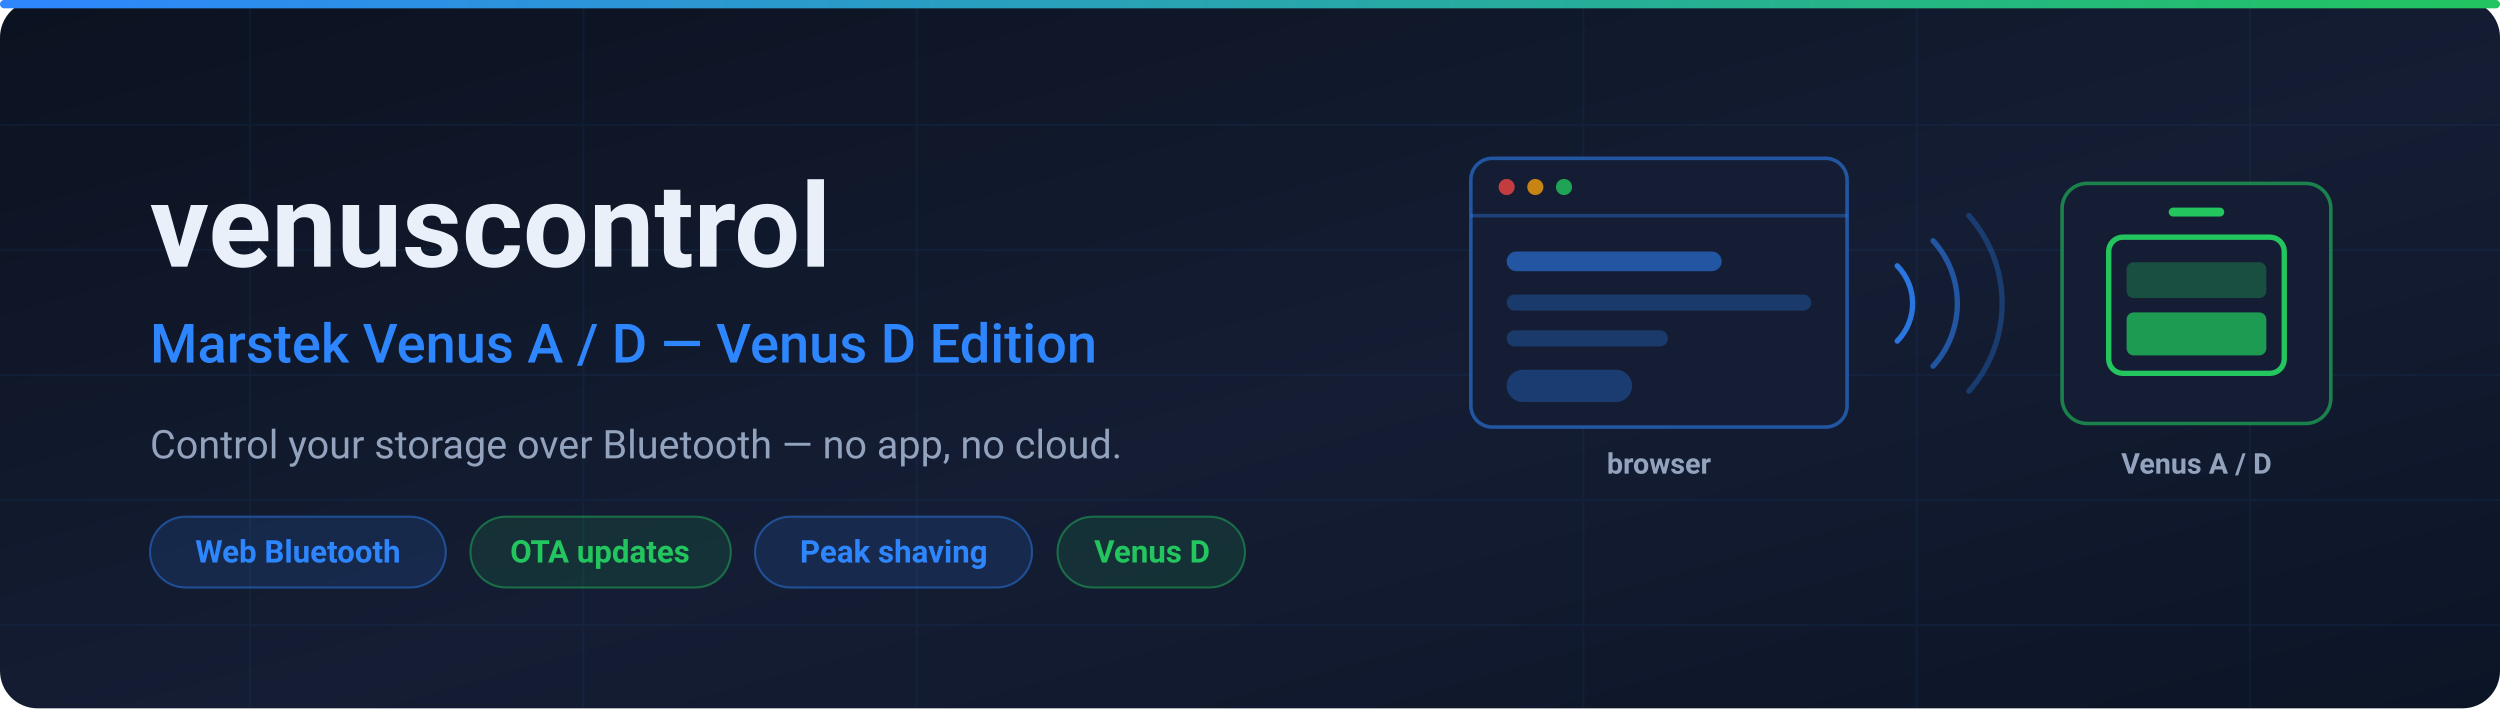
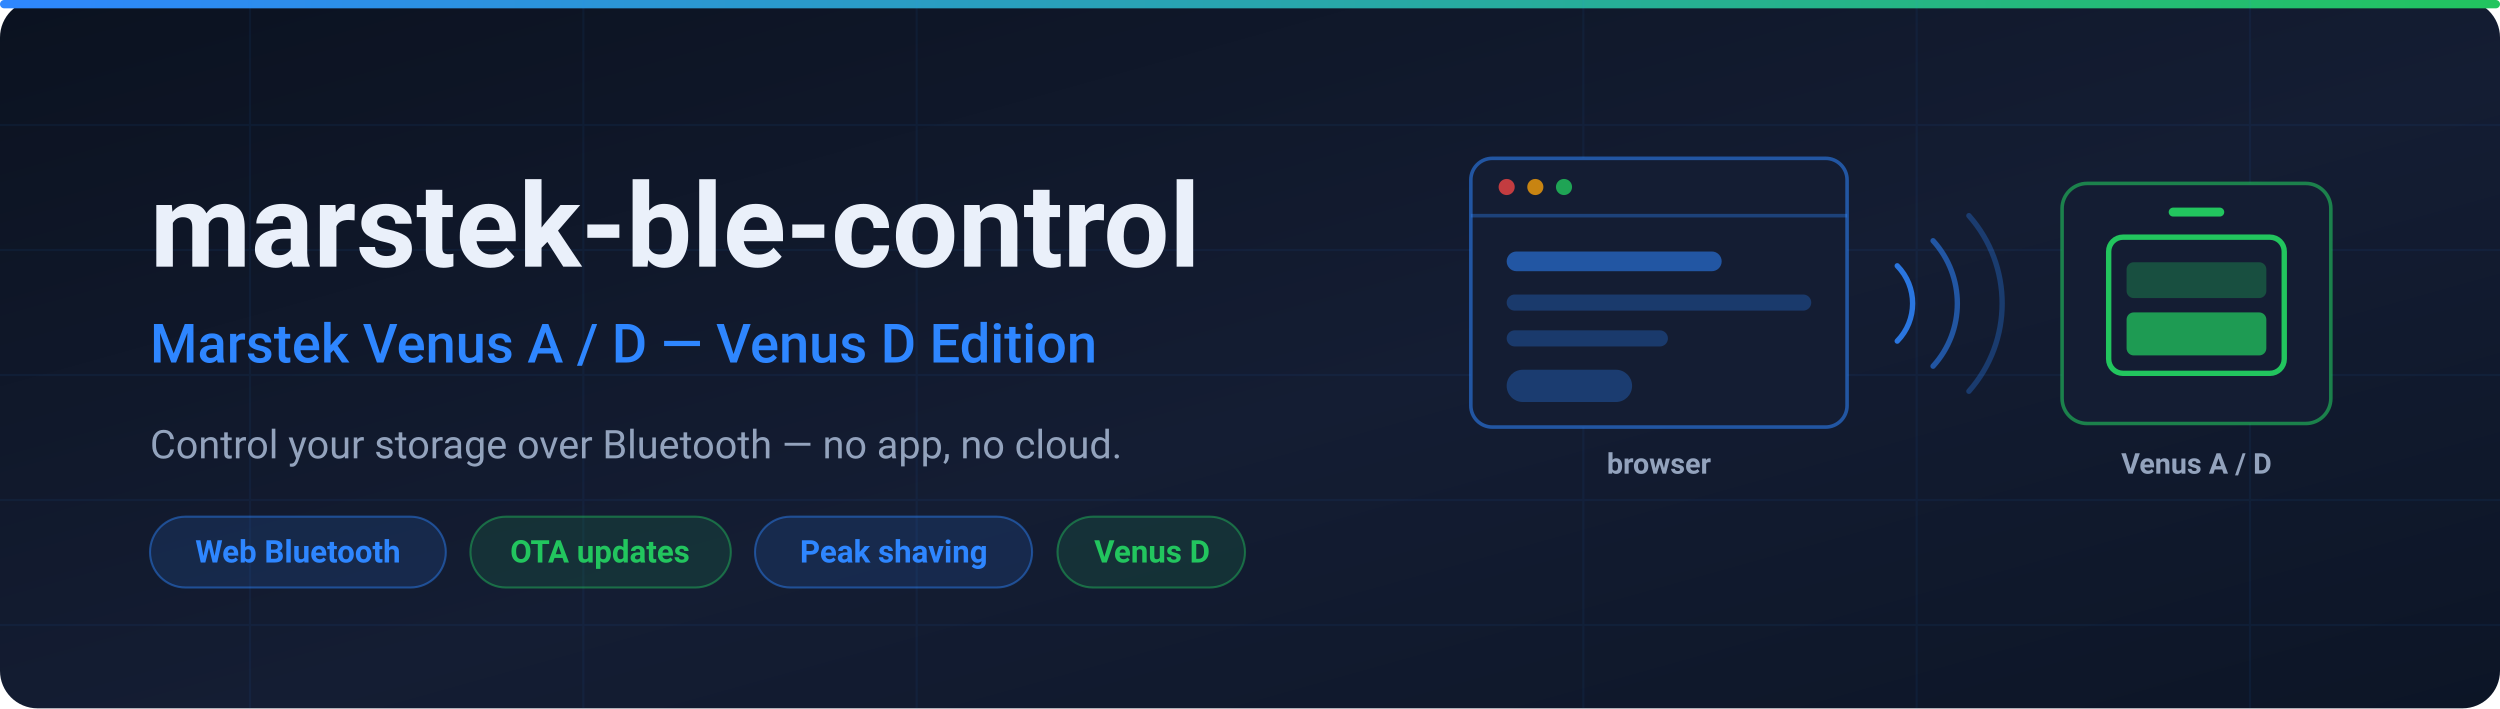
- <svg xmlns="http://www.w3.org/2000/svg" viewBox="0 0 1200 340" width="1200" height="340" role="img" aria-label="venuscontrol - cloud-free Web Bluetooth control panel for Marstek Venus battery storage">
+ <svg xmlns="http://www.w3.org/2000/svg" viewBox="0 0 1200 340" width="1200" height="340" role="img" aria-label="marstek-ble-control - cloud-free Web Bluetooth control panel for Marstek Venus battery storage">
  <defs>
    <linearGradient id="bg" x1="0" y1="0" x2="1" y2="1">
      <stop offset="0%" stop-color="#0B1220" />
      <stop offset="55%" stop-color="#141D33" />
      <stop offset="100%" stop-color="#0C1526" />
    </linearGradient>
    <linearGradient id="accent" x1="0" y1="0" x2="1" y2="0">
      <stop offset="0%" stop-color="#2E86FF" />
      <stop offset="100%" stop-color="#22C55E" />
    </linearGradient>
    <linearGradient id="wire" x1="0" y1="0" x2="1" y2="0">
      <stop offset="0%" stop-color="#2E86FF" stop-opacity="0.15" />
      <stop offset="50%" stop-color="#2E86FF" stop-opacity="0.9" />
      <stop offset="100%" stop-color="#22C55E" stop-opacity="0.15" />
    </linearGradient>
  </defs>
  <rect width="1200" height="340" rx="18" fill="url(#bg)" />
  <rect x="0" y="0" width="1200" height="4" rx="2" fill="url(#accent)" />
  <g stroke="#2E86FF" stroke-opacity="0.06" stroke-width="1">
    <path d="M0 60H1200M0 120H1200M0 180H1200M0 240H1200M0 300H1200M120 0V340M280 0V340M440 0V340M760 0V340M920 0V340M1080 0V340" />
  </g>
-   <text x="72" y="128" font-family="-apple-system,BlinkMacSystemFont,'Segoe UI',Roboto,Helvetica,Arial,sans-serif" font-size="56" font-weight="700" fill="#EAF0FA">venuscontrol</text>
+   <text x="72" y="128" font-family="-apple-system,BlinkMacSystemFont,'Segoe UI',Roboto,Helvetica,Arial,sans-serif" font-size="56" font-weight="700" fill="#EAF0FA">marstek-ble-control</text>
  <text x="72" y="174" font-family="-apple-system,BlinkMacSystemFont,'Segoe UI',Roboto,Helvetica,Arial,sans-serif" font-size="26" font-weight="500" fill="#2E86FF">Marstek Venus A / D — Venus D Edition</text>
  <text x="72" y="220" font-family="-apple-system,BlinkMacSystemFont,'Segoe UI',Roboto,Helvetica,Arial,sans-serif" font-size="19" fill="#93A3BD">Control your storage over Bluetooth — no app, no cloud.</text>
  <rect x="72" y="248" width="142" height="34" rx="17" fill="#2E86FF" fill-opacity="0.13" stroke="#2E86FF" stroke-opacity="0.45" />
  <text x="143" y="270" font-family="-apple-system,BlinkMacSystemFont,'Segoe UI',Roboto,Helvetica,Arial,sans-serif" font-size="15" font-weight="600" fill="#2E86FF" text-anchor="middle">Web Bluetooth</text>
  <rect x="225.8" y="248" width="125" height="34" rx="17" fill="#22C55E" fill-opacity="0.13" stroke="#22C55E" stroke-opacity="0.45" />
  <text x="288" y="270" font-family="-apple-system,BlinkMacSystemFont,'Segoe UI',Roboto,Helvetica,Arial,sans-serif" font-size="15" font-weight="600" fill="#22C55E" text-anchor="middle">OTA updates</text>
  <rect x="362.4" y="248" width="133" height="34" rx="17" fill="#2E86FF" fill-opacity="0.13" stroke="#2E86FF" stroke-opacity="0.45" />
  <text x="429" y="270" font-family="-apple-system,BlinkMacSystemFont,'Segoe UI',Roboto,Helvetica,Arial,sans-serif" font-size="15" font-weight="600" fill="#2E86FF" text-anchor="middle">Peak shaving</text>
  <rect x="507.6" y="248" width="90" height="34" rx="17" fill="#22C55E" fill-opacity="0.13" stroke="#22C55E" stroke-opacity="0.45" />
  <text x="553" y="270" font-family="-apple-system,BlinkMacSystemFont,'Segoe UI',Roboto,Helvetica,Arial,sans-serif" font-size="15" font-weight="600" fill="#22C55E" text-anchor="middle">Venus D</text>
  <g transform="translate(706,76) scale(0.86)">
    <rect x="0" y="0" width="210" height="150" rx="12" fill="#141D33" stroke="#2E86FF" stroke-opacity="0.55" stroke-width="2" />
    <path d="M0 32H210" stroke="#2E86FF" stroke-opacity="0.35" stroke-width="2" />
    <circle cx="20" cy="16" r="4.5" fill="#EF4444" fill-opacity="0.8" />
    <circle cx="36" cy="16" r="4.5" fill="#F59E0B" fill-opacity="0.8" />
    <circle cx="52" cy="16" r="4.5" fill="#22C55E" fill-opacity="0.8" />
    <rect x="20" y="52" width="120" height="11" rx="5.5" fill="#2E86FF" fill-opacity="0.55" />
    <rect x="20" y="76" width="170" height="9" rx="4.5" fill="#2E86FF" fill-opacity="0.28" />
    <rect x="20" y="96" width="90" height="9" rx="4.5" fill="#2E86FF" fill-opacity="0.28" />
    <rect x="20" y="118" width="70" height="18" rx="9" fill="#2E86FF" fill-opacity="0.3" />
    <text x="105" y="176" font-family="-apple-system,BlinkMacSystemFont,'Segoe UI',Roboto,Helvetica,Arial,sans-serif" font-size="16" font-weight="600" fill="#93A3BD" text-anchor="middle">browser</text>
    <g stroke="#2E86FF" fill="none" stroke-width="3" stroke-linecap="round">
      <path d="M238 60a30 30 0 0 1 0 42" stroke-opacity="0.85" />
      <path d="M258 46a52 52 0 0 1 0 70" stroke-opacity="0.55" />
      <path d="M278 32a74 74 0 0 1 0 98" stroke-opacity="0.3" />
    </g>
    <rect x="330" y="14" width="150" height="134" rx="14" fill="#141D33" stroke="#22C55E" stroke-opacity="0.6" stroke-width="2" />
    <rect x="356" y="44" width="98" height="76" rx="8" fill="none" stroke="#22C55E" stroke-width="3" />
    <path d="M392 30h26" stroke="#22C55E" stroke-width="5" stroke-linecap="round" />
    <rect x="366" y="86" width="78" height="24" rx="4" fill="#22C55E" fill-opacity="0.75" />
    <rect x="366" y="58" width="78" height="20" rx="4" fill="#22C55E" fill-opacity="0.3" />
    <text x="405" y="176" font-family="-apple-system,BlinkMacSystemFont,'Segoe UI',Roboto,Helvetica,Arial,sans-serif" font-size="16" font-weight="600" fill="#93A3BD" text-anchor="middle">Venus A / D</text>
  </g>
</svg>
